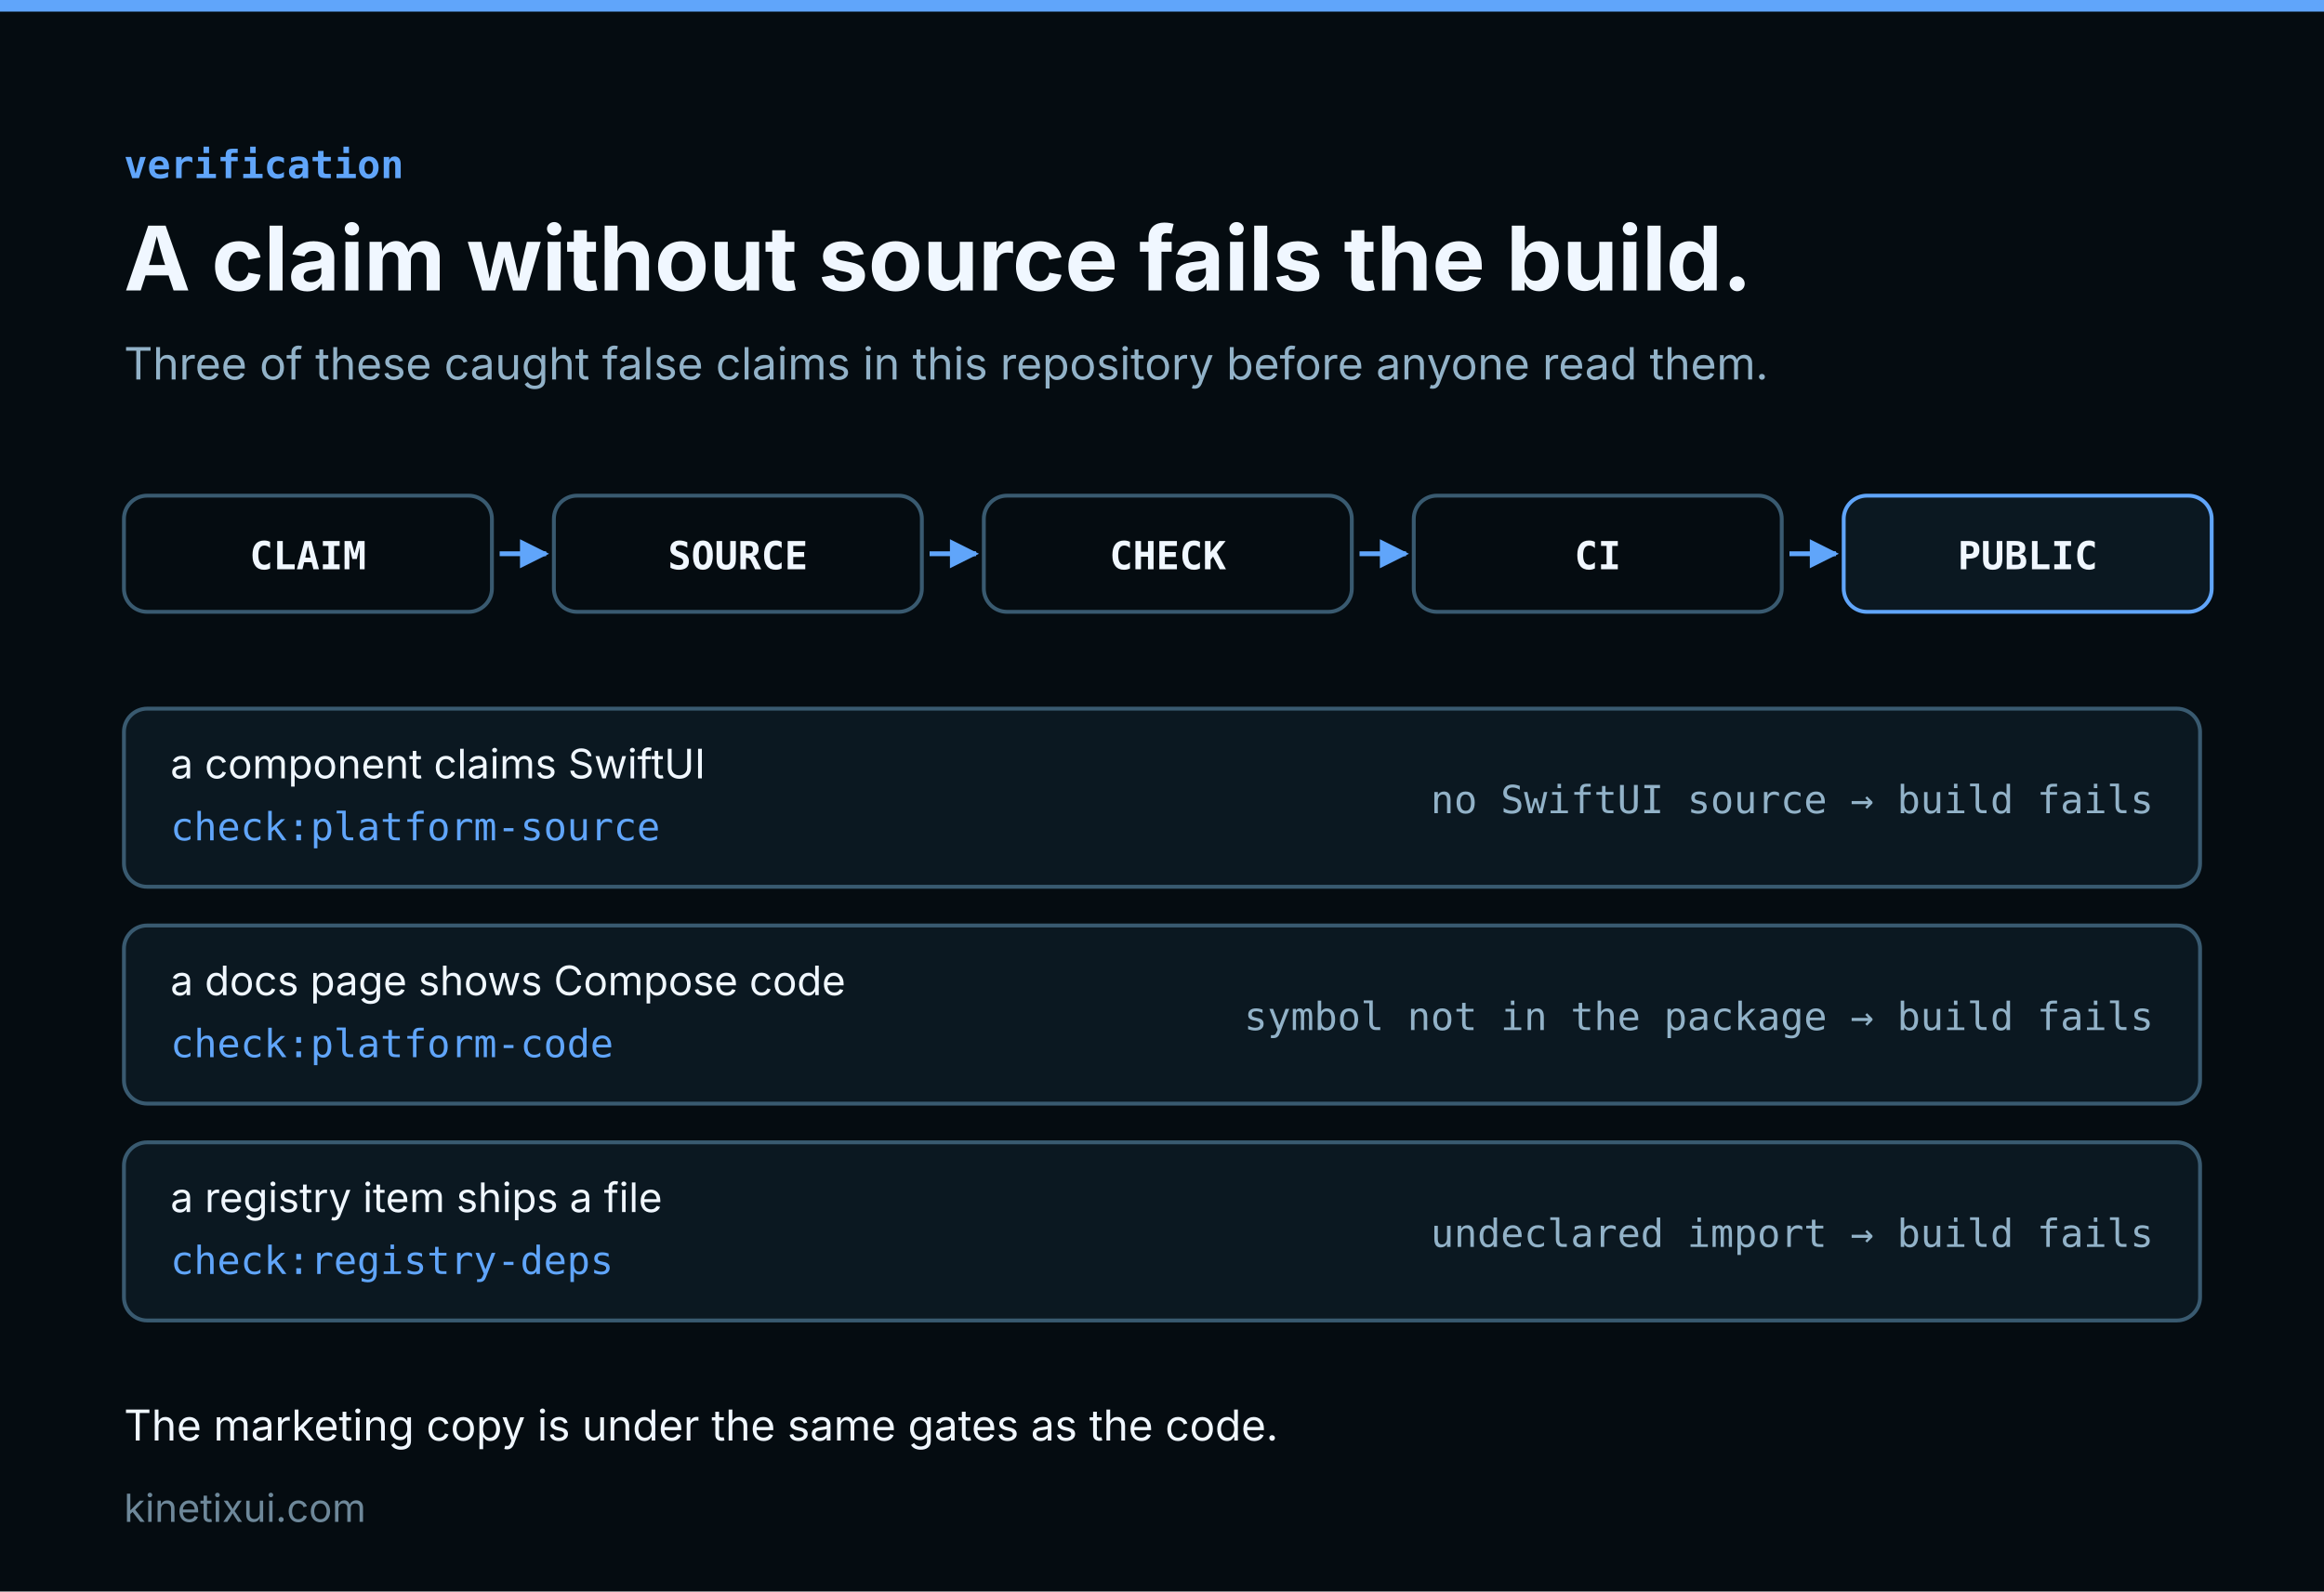
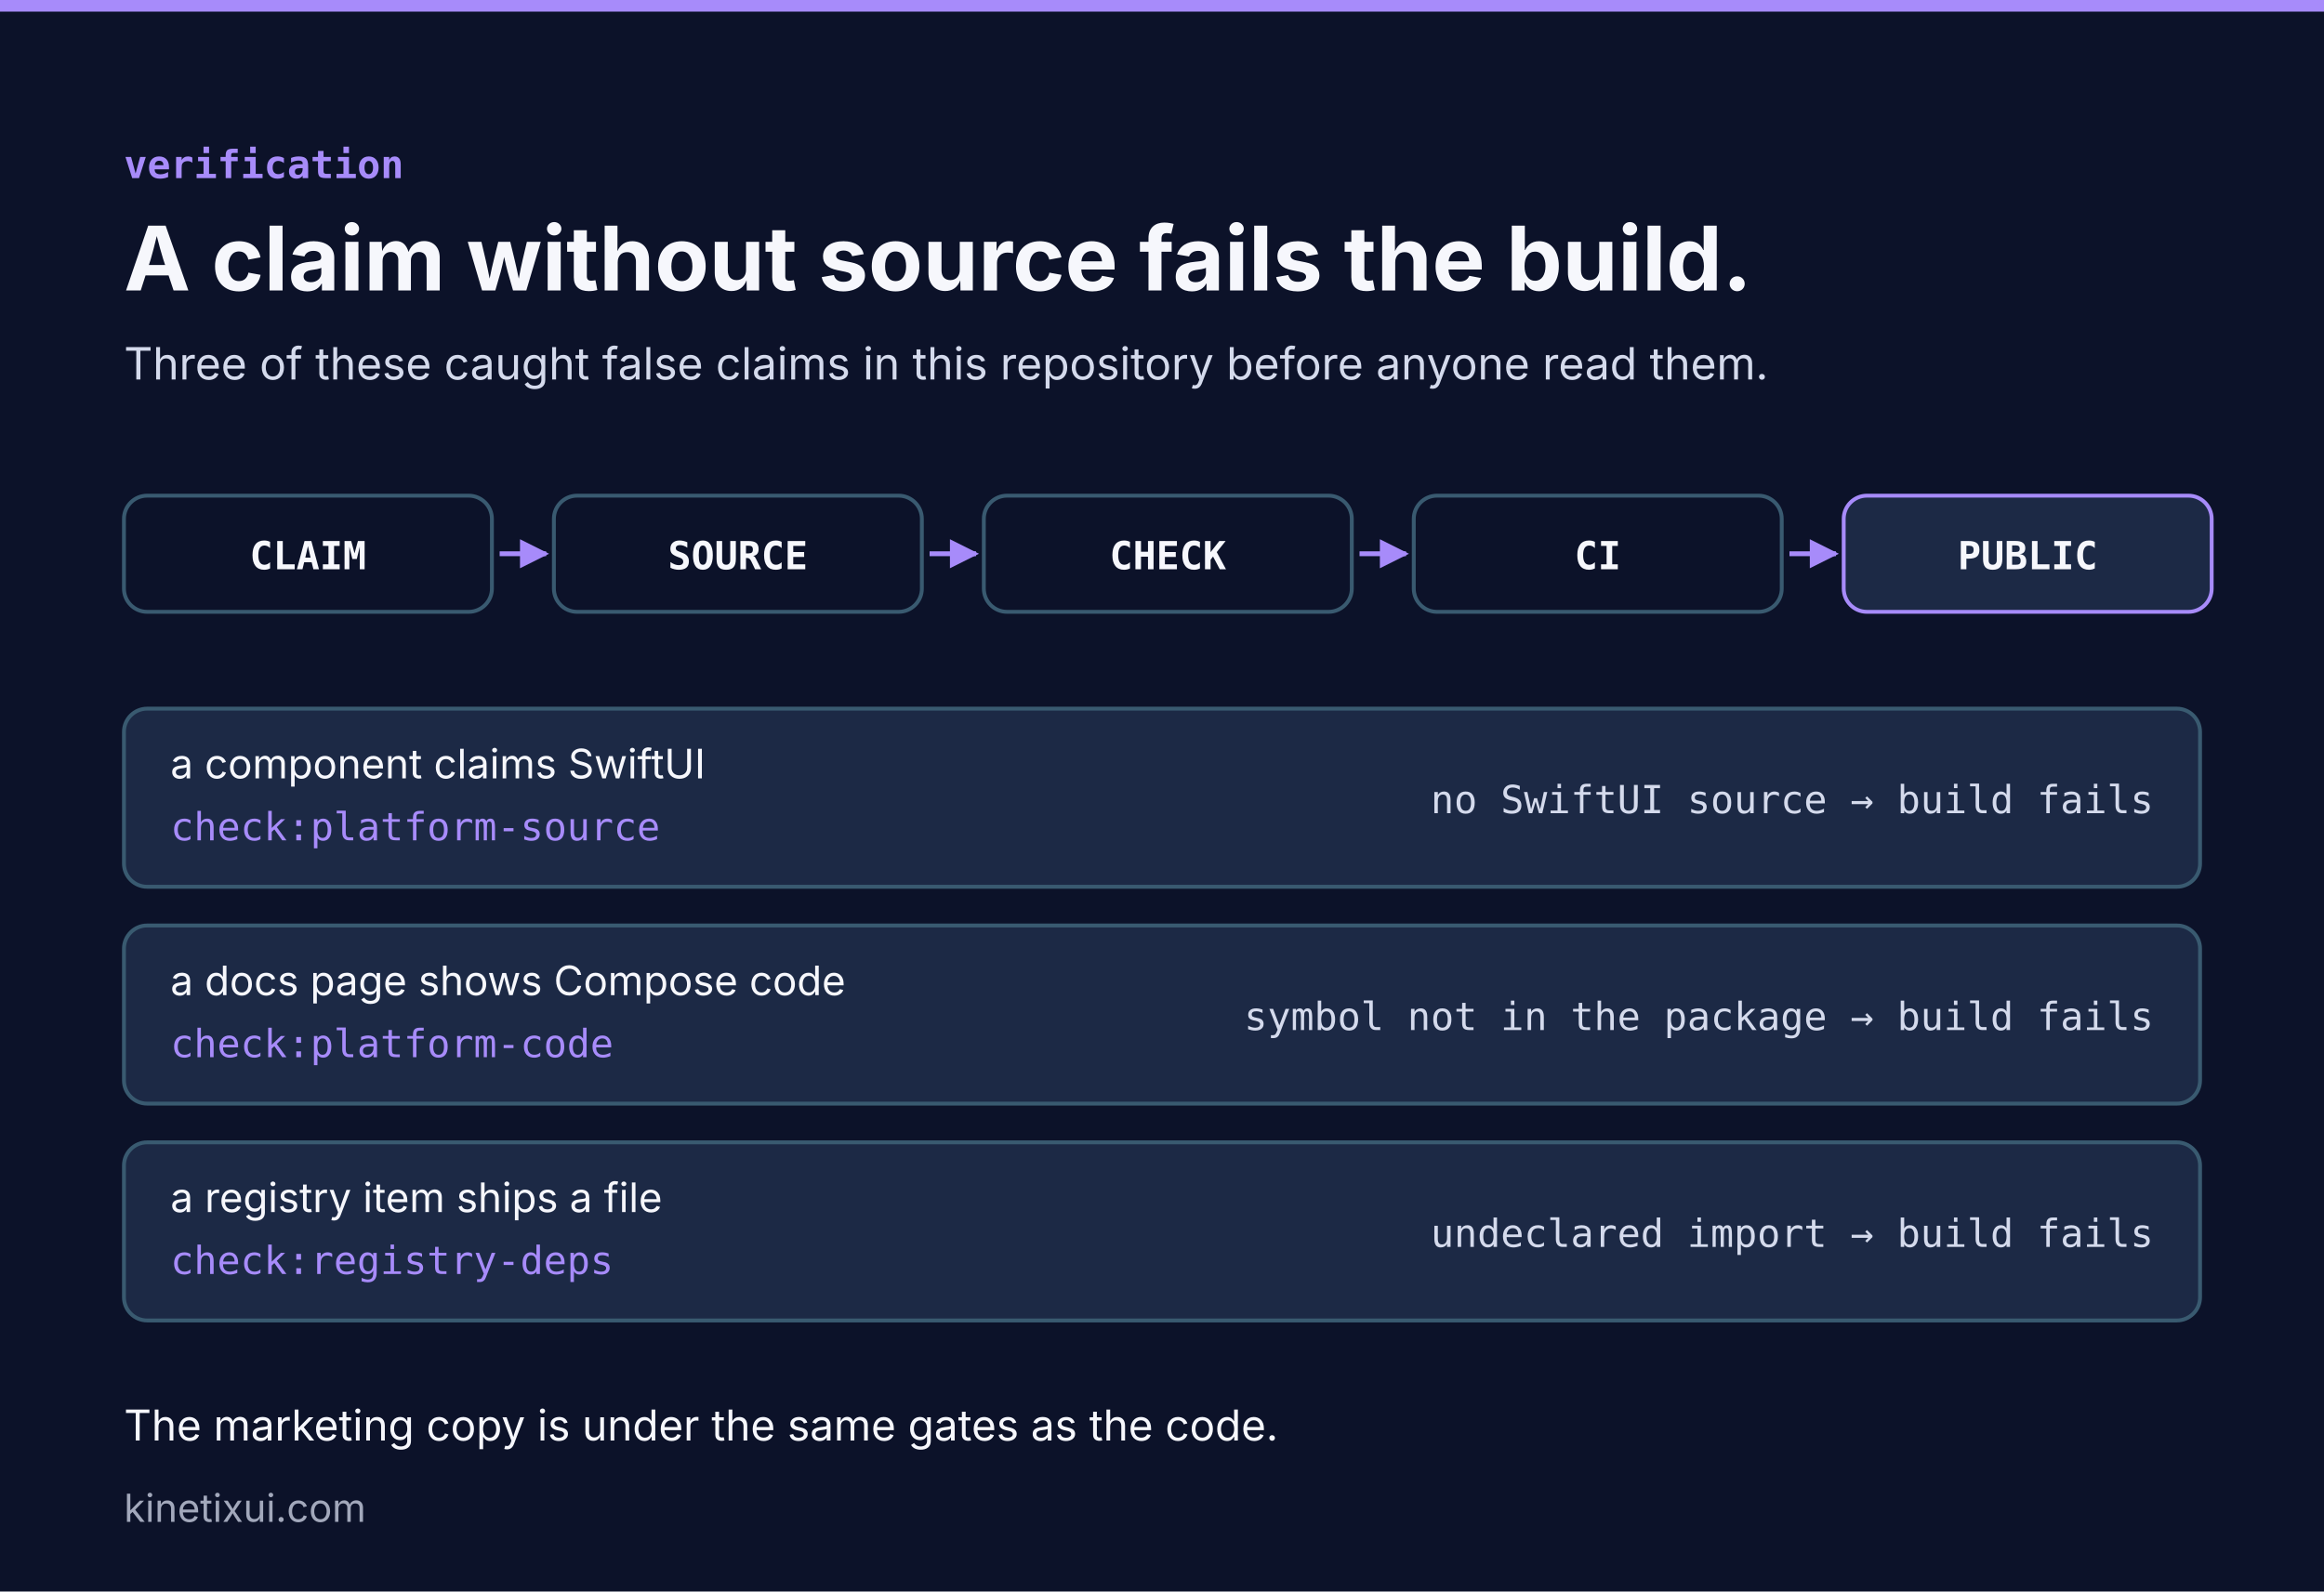
<svg xmlns="http://www.w3.org/2000/svg" width="1200" height="822" viewBox="0 0 1200 822" font-family="Inter, ui-sans-serif, system-ui, sans-serif">
-   <rect width="1200" height="822" fill="#050c11" />
-   <rect x="0" y="0" width="1200" height="6" fill="#60a5fa" />
+   <rect width="1200" height="822" fill="#0c1229" />
+   <rect x="0" y="0" width="1200" height="6" fill="#a78bfa" />
  <defs>
    <marker id="a" viewBox="0 0 10 10" refX="9" refY="5" markerWidth="6" markerHeight="6" orient="auto-start-reverse">
-       <path d="M 0 0 L 10 5 L 0 10 z" fill="#60a5fa" />
+       <path d="M 0 0 L 10 5 L 0 10 z" fill="#a78bfa" />
    </marker>
  </defs>
-   <text x="64" y="92" font-size="20" font-weight="600" fill="#60a5fa" font-family="ui-monospace, SFMono-Regular, Menlo, monospace" text-anchor="start" opacity="1">verification</text>
-   <text x="64" y="150" font-size="46" font-weight="700" fill="#f0f7ff" font-family="Inter, ui-sans-serif, system-ui, sans-serif" text-anchor="start" opacity="1">A claim without source fails the build.</text>
-   <text x="64" y="196" font-size="23" font-weight="400" fill="#92b2c8" font-family="Inter, ui-sans-serif, system-ui, sans-serif" text-anchor="start" opacity="1">Three of these caught false claims in this repository before anyone read them.</text>
-   <rect x="64" y="256" width="190" height="60" rx="12" fill="#050c11" stroke="#395a70" stroke-width="2" opacity="1" />
-   <text x="159" y="294" font-size="20" font-weight="600" fill="#f0f7ff" font-family="ui-monospace, SFMono-Regular, Menlo, monospace" text-anchor="middle" opacity="1">CLAIM</text>
-   <line x1="258" y1="286" x2="282" y2="286" stroke="#60a5fa" stroke-width="2.5" marker-end="url(#a)" />
-   <rect x="286" y="256" width="190" height="60" rx="12" fill="#050c11" stroke="#395a70" stroke-width="2" opacity="1" />
-   <text x="381" y="294" font-size="20" font-weight="600" fill="#f0f7ff" font-family="ui-monospace, SFMono-Regular, Menlo, monospace" text-anchor="middle" opacity="1">SOURCE</text>
-   <line x1="480" y1="286" x2="504" y2="286" stroke="#60a5fa" stroke-width="2.5" marker-end="url(#a)" />
-   <rect x="508" y="256" width="190" height="60" rx="12" fill="#050c11" stroke="#395a70" stroke-width="2" opacity="1" />
-   <text x="603" y="294" font-size="20" font-weight="600" fill="#f0f7ff" font-family="ui-monospace, SFMono-Regular, Menlo, monospace" text-anchor="middle" opacity="1">CHECK</text>
-   <line x1="702" y1="286" x2="726" y2="286" stroke="#60a5fa" stroke-width="2.5" marker-end="url(#a)" />
-   <rect x="730" y="256" width="190" height="60" rx="12" fill="#050c11" stroke="#395a70" stroke-width="2" opacity="1" />
-   <text x="825" y="294" font-size="20" font-weight="600" fill="#f0f7ff" font-family="ui-monospace, SFMono-Regular, Menlo, monospace" text-anchor="middle" opacity="1">CI</text>
-   <line x1="924" y1="286" x2="948" y2="286" stroke="#60a5fa" stroke-width="2.5" marker-end="url(#a)" />
-   <rect x="952" y="256" width="190" height="60" rx="12" fill="#0b1821" stroke="#60a5fa" stroke-width="2" opacity="1" />
-   <text x="1047" y="294" font-size="20" font-weight="600" fill="#f0f7ff" font-family="ui-monospace, SFMono-Regular, Menlo, monospace" text-anchor="middle" opacity="1">PUBLIC</text>
-   <rect x="64" y="366" width="1072" height="92" rx="12" fill="#0b1821" stroke="#395a70" stroke-width="2" opacity="1" />
-   <text x="88" y="402" font-size="21" font-weight="400" fill="#f0f7ff" font-family="Inter, ui-sans-serif, system-ui, sans-serif" text-anchor="start" opacity="1">a component claims SwiftUI</text>
-   <text x="88" y="434" font-size="20" font-weight="400" fill="#60a5fa" font-family="ui-monospace, SFMono-Regular, Menlo, monospace" text-anchor="start" opacity="1">check:platform-source</text>
-   <text x="1112" y="420" font-size="20" font-weight="400" fill="#92b2c8" font-family="ui-monospace, SFMono-Regular, Menlo, monospace" text-anchor="end" opacity="1">no SwiftUI source → build fails</text>
-   <rect x="64" y="478" width="1072" height="92" rx="12" fill="#0b1821" stroke="#395a70" stroke-width="2" opacity="1" />
-   <text x="88" y="514" font-size="21" font-weight="400" fill="#f0f7ff" font-family="Inter, ui-sans-serif, system-ui, sans-serif" text-anchor="start" opacity="1">a docs page shows Compose code</text>
-   <text x="88" y="546" font-size="20" font-weight="400" fill="#60a5fa" font-family="ui-monospace, SFMono-Regular, Menlo, monospace" text-anchor="start" opacity="1">check:platform-code</text>
-   <text x="1112" y="532" font-size="20" font-weight="400" fill="#92b2c8" font-family="ui-monospace, SFMono-Regular, Menlo, monospace" text-anchor="end" opacity="1">symbol not in the package → build fails</text>
-   <rect x="64" y="590" width="1072" height="92" rx="12" fill="#0b1821" stroke="#395a70" stroke-width="2" opacity="1" />
-   <text x="88" y="626" font-size="21" font-weight="400" fill="#f0f7ff" font-family="Inter, ui-sans-serif, system-ui, sans-serif" text-anchor="start" opacity="1">a registry item ships a file</text>
-   <text x="88" y="658" font-size="20" font-weight="400" fill="#60a5fa" font-family="ui-monospace, SFMono-Regular, Menlo, monospace" text-anchor="start" opacity="1">check:registry-deps</text>
-   <text x="1112" y="644" font-size="20" font-weight="400" fill="#92b2c8" font-family="ui-monospace, SFMono-Regular, Menlo, monospace" text-anchor="end" opacity="1">undeclared import → build fails</text>
-   <text x="64" y="744" font-size="22" font-weight="400" fill="#f0f7ff" font-family="Inter, ui-sans-serif, system-ui, sans-serif" text-anchor="start" opacity="1">The marketing copy is under the same gates as the code.</text>
-   <text x="64" y="786" font-size="20" fill="#92b2c8" opacity="0.75">kinetixui.com</text>
+   <text x="64" y="92" font-size="20" font-weight="600" fill="#a78bfa" font-family="ui-monospace, SFMono-Regular, Menlo, monospace" text-anchor="start" opacity="1">verification</text>
+   <text x="64" y="150" font-size="46" font-weight="700" fill="#f6f7fc" font-family="Inter, ui-sans-serif, system-ui, sans-serif" text-anchor="start" opacity="1">A claim without source fails the build.</text>
+   <text x="64" y="196" font-size="23" font-weight="400" fill="#d4daec" font-family="Inter, ui-sans-serif, system-ui, sans-serif" text-anchor="start" opacity="1">Three of these caught false claims in this repository before anyone read them.</text>
+   <rect x="64" y="256" width="190" height="60" rx="12" fill="#0c1229" stroke="#395a70" stroke-width="2" opacity="1" />
+   <text x="159" y="294" font-size="20" font-weight="600" fill="#f6f7fc" font-family="ui-monospace, SFMono-Regular, Menlo, monospace" text-anchor="middle" opacity="1">CLAIM</text>
+   <line x1="258" y1="286" x2="282" y2="286" stroke="#a78bfa" stroke-width="2.5" marker-end="url(#a)" />
+   <rect x="286" y="256" width="190" height="60" rx="12" fill="#0c1229" stroke="#395a70" stroke-width="2" opacity="1" />
+   <text x="381" y="294" font-size="20" font-weight="600" fill="#f6f7fc" font-family="ui-monospace, SFMono-Regular, Menlo, monospace" text-anchor="middle" opacity="1">SOURCE</text>
+   <line x1="480" y1="286" x2="504" y2="286" stroke="#a78bfa" stroke-width="2.5" marker-end="url(#a)" />
+   <rect x="508" y="256" width="190" height="60" rx="12" fill="#0c1229" stroke="#395a70" stroke-width="2" opacity="1" />
+   <text x="603" y="294" font-size="20" font-weight="600" fill="#f6f7fc" font-family="ui-monospace, SFMono-Regular, Menlo, monospace" text-anchor="middle" opacity="1">CHECK</text>
+   <line x1="702" y1="286" x2="726" y2="286" stroke="#a78bfa" stroke-width="2.5" marker-end="url(#a)" />
+   <rect x="730" y="256" width="190" height="60" rx="12" fill="#0c1229" stroke="#395a70" stroke-width="2" opacity="1" />
+   <text x="825" y="294" font-size="20" font-weight="600" fill="#f6f7fc" font-family="ui-monospace, SFMono-Regular, Menlo, monospace" text-anchor="middle" opacity="1">CI</text>
+   <line x1="924" y1="286" x2="948" y2="286" stroke="#a78bfa" stroke-width="2.5" marker-end="url(#a)" />
+   <rect x="952" y="256" width="190" height="60" rx="12" fill="#1c2945" stroke="#a78bfa" stroke-width="2" opacity="1" />
+   <text x="1047" y="294" font-size="20" font-weight="600" fill="#f6f7fc" font-family="ui-monospace, SFMono-Regular, Menlo, monospace" text-anchor="middle" opacity="1">PUBLIC</text>
+   <rect x="64" y="366" width="1072" height="92" rx="12" fill="#1c2945" stroke="#395a70" stroke-width="2" opacity="1" />
+   <text x="88" y="402" font-size="21" font-weight="400" fill="#f6f7fc" font-family="Inter, ui-sans-serif, system-ui, sans-serif" text-anchor="start" opacity="1">a component claims SwiftUI</text>
+   <text x="88" y="434" font-size="20" font-weight="400" fill="#a78bfa" font-family="ui-monospace, SFMono-Regular, Menlo, monospace" text-anchor="start" opacity="1">check:platform-source</text>
+   <text x="1112" y="420" font-size="20" font-weight="400" fill="#d4daec" font-family="ui-monospace, SFMono-Regular, Menlo, monospace" text-anchor="end" opacity="1">no SwiftUI source → build fails</text>
+   <rect x="64" y="478" width="1072" height="92" rx="12" fill="#1c2945" stroke="#395a70" stroke-width="2" opacity="1" />
+   <text x="88" y="514" font-size="21" font-weight="400" fill="#f6f7fc" font-family="Inter, ui-sans-serif, system-ui, sans-serif" text-anchor="start" opacity="1">a docs page shows Compose code</text>
+   <text x="88" y="546" font-size="20" font-weight="400" fill="#a78bfa" font-family="ui-monospace, SFMono-Regular, Menlo, monospace" text-anchor="start" opacity="1">check:platform-code</text>
+   <text x="1112" y="532" font-size="20" font-weight="400" fill="#d4daec" font-family="ui-monospace, SFMono-Regular, Menlo, monospace" text-anchor="end" opacity="1">symbol not in the package → build fails</text>
+   <rect x="64" y="590" width="1072" height="92" rx="12" fill="#1c2945" stroke="#395a70" stroke-width="2" opacity="1" />
+   <text x="88" y="626" font-size="21" font-weight="400" fill="#f6f7fc" font-family="Inter, ui-sans-serif, system-ui, sans-serif" text-anchor="start" opacity="1">a registry item ships a file</text>
+   <text x="88" y="658" font-size="20" font-weight="400" fill="#a78bfa" font-family="ui-monospace, SFMono-Regular, Menlo, monospace" text-anchor="start" opacity="1">check:registry-deps</text>
+   <text x="1112" y="644" font-size="20" font-weight="400" fill="#d4daec" font-family="ui-monospace, SFMono-Regular, Menlo, monospace" text-anchor="end" opacity="1">undeclared import → build fails</text>
+   <text x="64" y="744" font-size="22" font-weight="400" fill="#f6f7fc" font-family="Inter, ui-sans-serif, system-ui, sans-serif" text-anchor="start" opacity="1">The marketing copy is under the same gates as the code.</text>
+   <text x="64" y="786" font-size="20" fill="#d4daec" opacity="0.75">kinetixui.com</text>
</svg>
